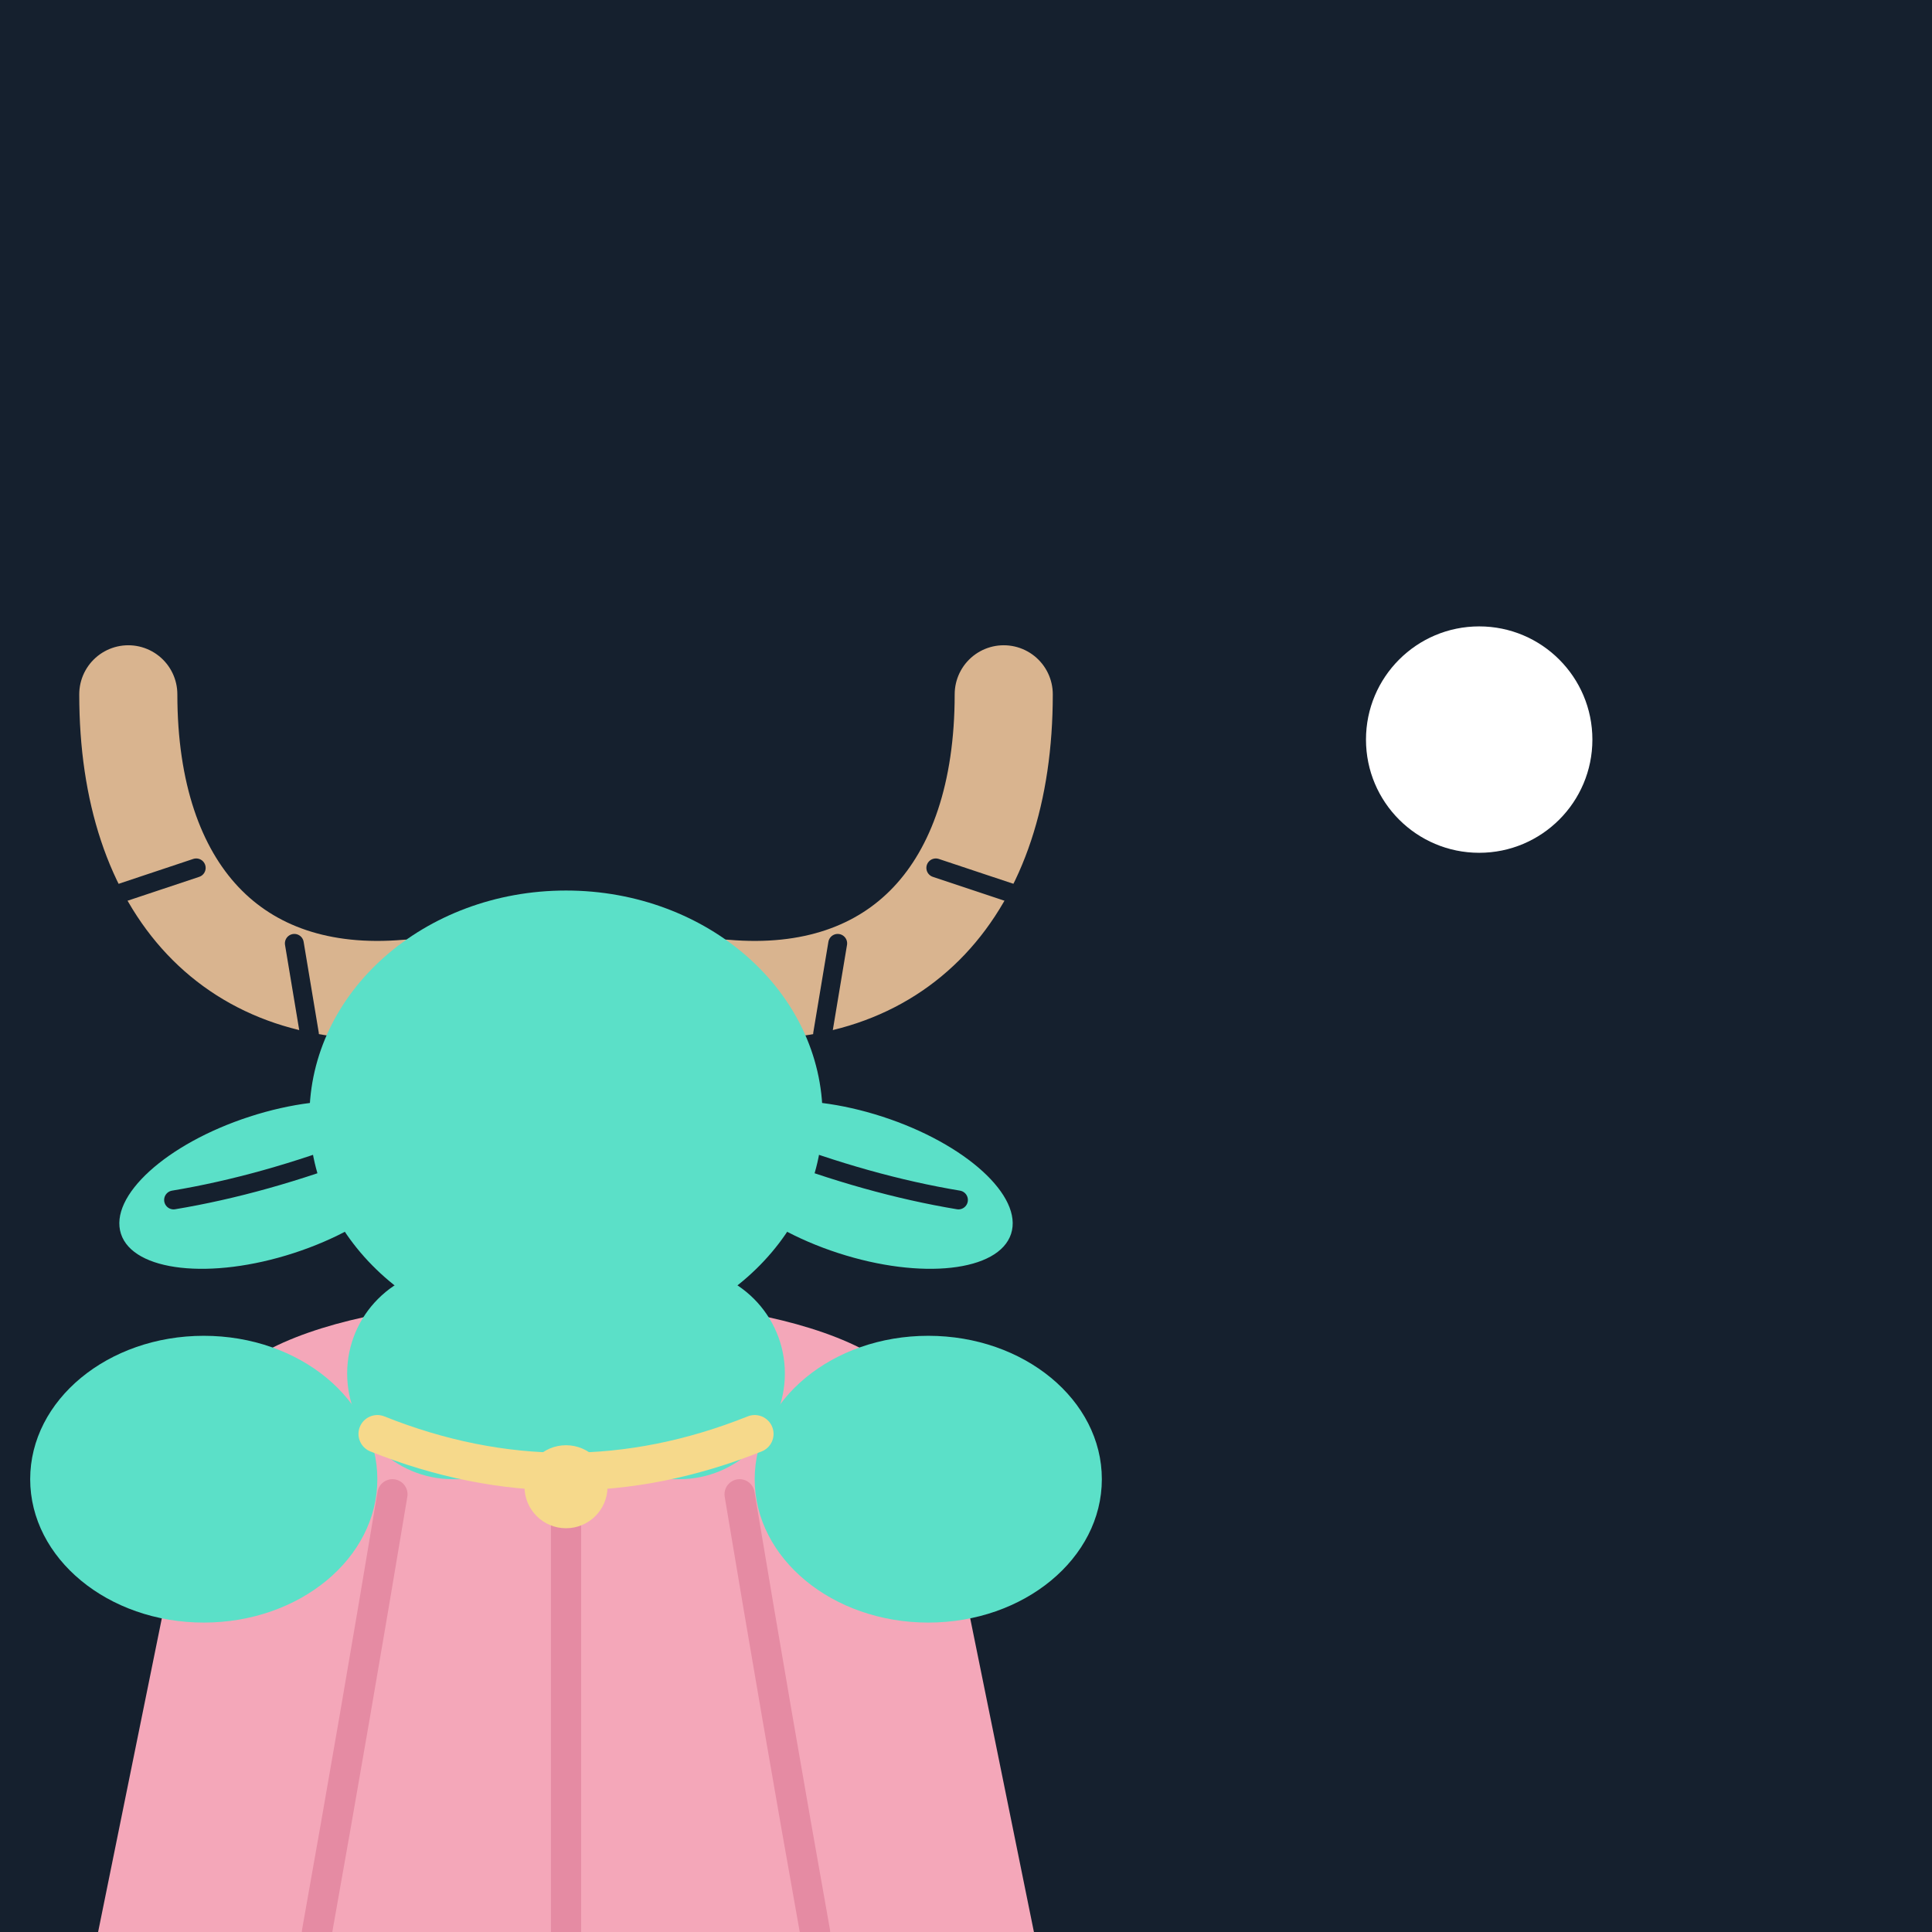
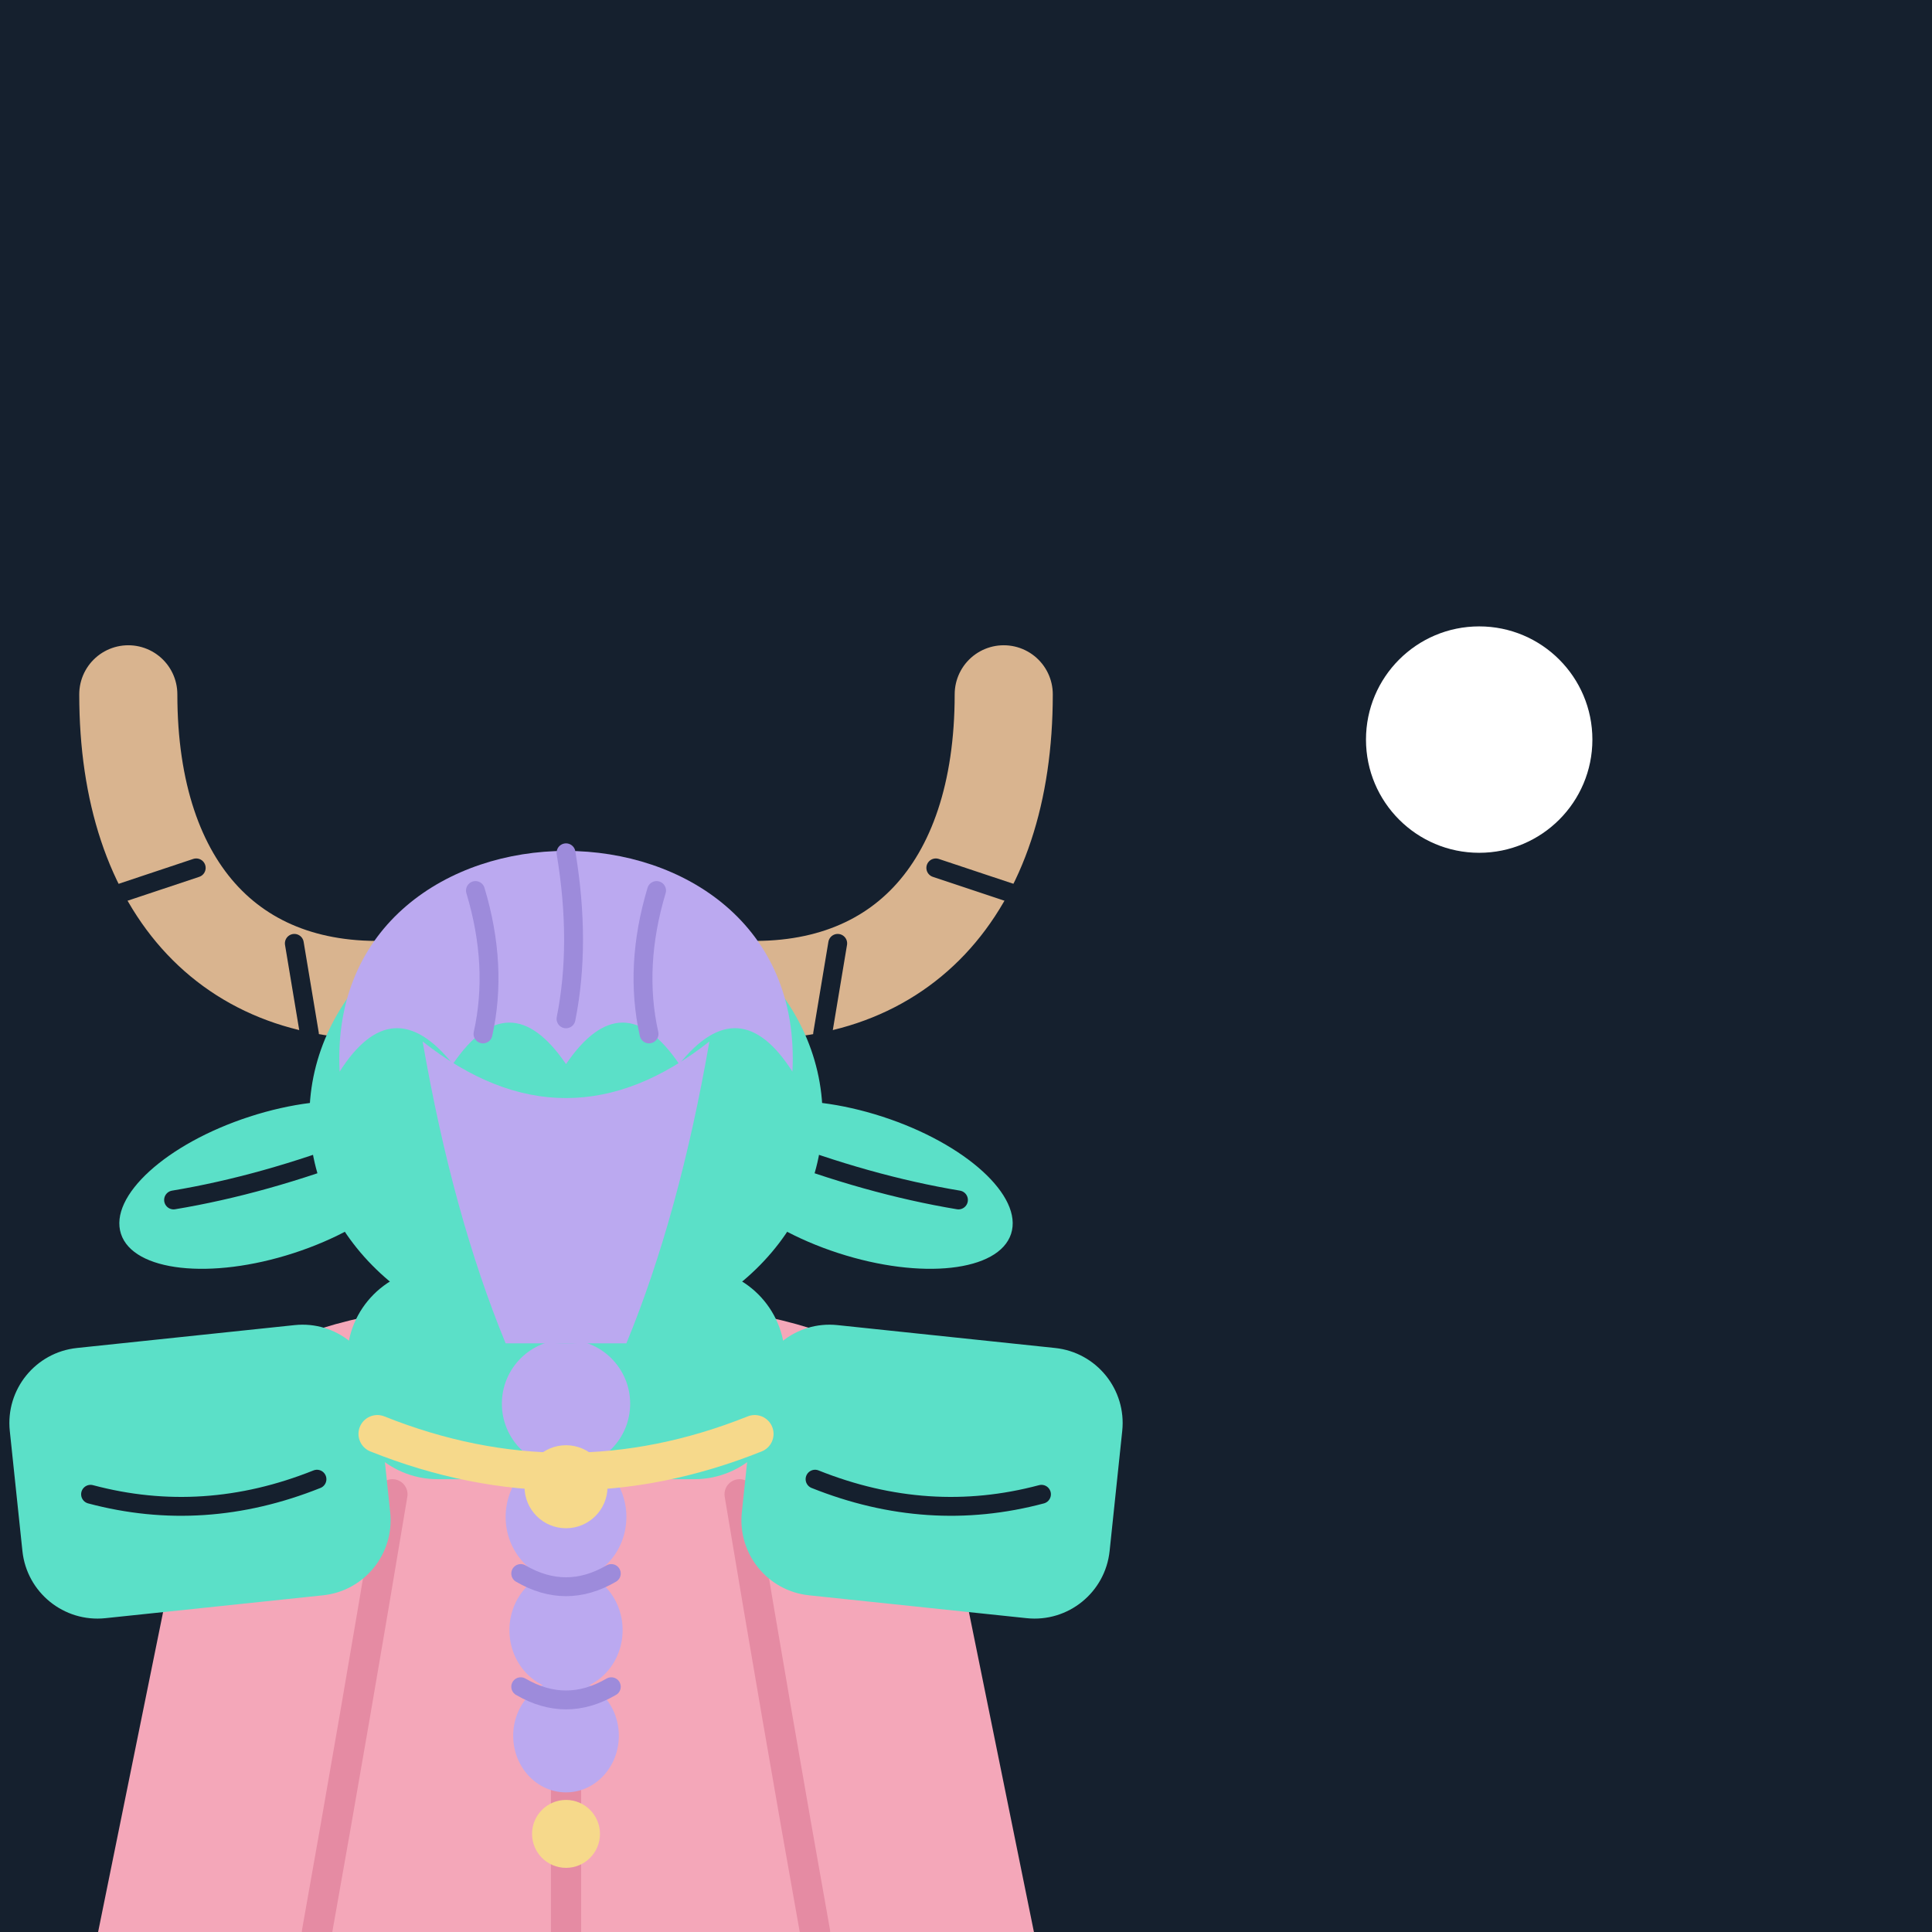
<svg xmlns="http://www.w3.org/2000/svg" viewBox="0 0 512 512" width="512" height="512">
  <rect x="0" y="0" width="512" height="512" fill="#15202E" />
  <path d="M 52 384 C 52 352 108 344 150 344 C 192 344 248 352 248 384 L 274 512 L 26 512 Z" fill="#F4A7B9" />
  <g fill="none" stroke="#E58BA3" stroke-width="8" stroke-linecap="round">
    <path d="M 104 396 Q 94 456 84 512" />
    <path d="M 150 400 L 150 512" />
    <path d="M 196 396 Q 206 456 216 512" />
  </g>
  <g fill="#5BE0C8">
-     <ellipse cx="54" cy="392" rx="46" ry="38" />
-     <ellipse cx="246" cy="392" rx="46" ry="38" />
-     <rect x="92" y="336" width="116" height="56" rx="28" />
+     <rect x="4" y="354" width="98" height="72" rx="20" transform="rotate(-6 53 390)" />
+     <rect x="198" y="354" width="98" height="72" rx="20" transform="rotate(6 247 390)" />
+     <rect x="92" y="336" width="116" height="56" rx="24" />
  </g>
+   <g fill="none" stroke="#15202E" stroke-width="5" stroke-linecap="round">
+     <path d="M 24 396 Q 54 404 84 392" />
+     <path d="M 276 396 Q 246 404 216 392" />
+   </g>
+   <g fill="#BBA9F0">
+     <ellipse cx="150" cy="372" rx="17" ry="17" />
+     <ellipse cx="150" cy="402" rx="16" ry="17" />
+     <ellipse cx="150" cy="432" rx="15" ry="16" />
+     <ellipse cx="150" cy="460" rx="14" ry="15" />
+   </g>
+   <path d="M 138 417 Q 150 424 162 417 M 138 447 Q 150 454 162 447" fill="none" stroke="#9D8BDB" stroke-width="5" stroke-linecap="round" />
+   <circle cx="150" cy="486" r="9" fill="#F6D98B" />
  <path d="M 100 380 Q 150 400 200 380" fill="none" stroke="#F6D98B" stroke-width="10" stroke-linecap="round" />
  <circle cx="150" cy="394" r="11" fill="#F6D98B" />
  <g fill="#5BE0C8">
    <ellipse cx="72" cy="314" rx="42" ry="19" transform="rotate(-18 72 314)" />
    <ellipse cx="228" cy="314" rx="42" ry="19" transform="rotate(18 228 314)" />
  </g>
  <g fill="none" stroke="#15202E" stroke-width="5" stroke-linecap="round">
    <path d="M 46 318 Q 70 314 96 304" transform="rotate(0)" />
    <path d="M 254 318 Q 230 314 204 304" />
  </g>
  <g fill="none" stroke="#D9B48F" stroke-width="26" stroke-linecap="round">
    <path d="M 108 262 C 62 266 34 236 34 184" />
    <path d="M 192 262 C 238 266 266 236 266 184" />
  </g>
  <g fill="none" stroke="#15202E" stroke-width="5" stroke-linecap="round">
    <path d="M 78 250 L 82 274" />
    <path d="M 52 230 L 28 238" />
    <path d="M 222 250 L 218 274" />
    <path d="M 248 230 L 272 238" />
  </g>
  <ellipse cx="150" cy="296" rx="68" ry="60" fill="#5BE0C8" />
+   <path d="M 112 276 Q 150 306 188 276 Q 180 322 166 356 L 134 356 Q 120 322 112 276 Z" fill="#BBA9F0" />
+   <path d="M 90 284 C 86 206 214 206 210 284 Q 196 262 180 282 Q 165 260 150 282 Q 135 260 120 282 Q 104 262 90 284 Z" fill="#BBA9F0" />
+   <path d="M 126 236 Q 132 256 128 274 M 150 226 Q 154 250 150 270 M 174 236 Q 168 256 172 274" fill="none" stroke="#9D8BDB" stroke-width="5" stroke-linecap="round" />
  <circle cx="392" cy="196" r="30" fill="#FFFFFF" />
</svg>
